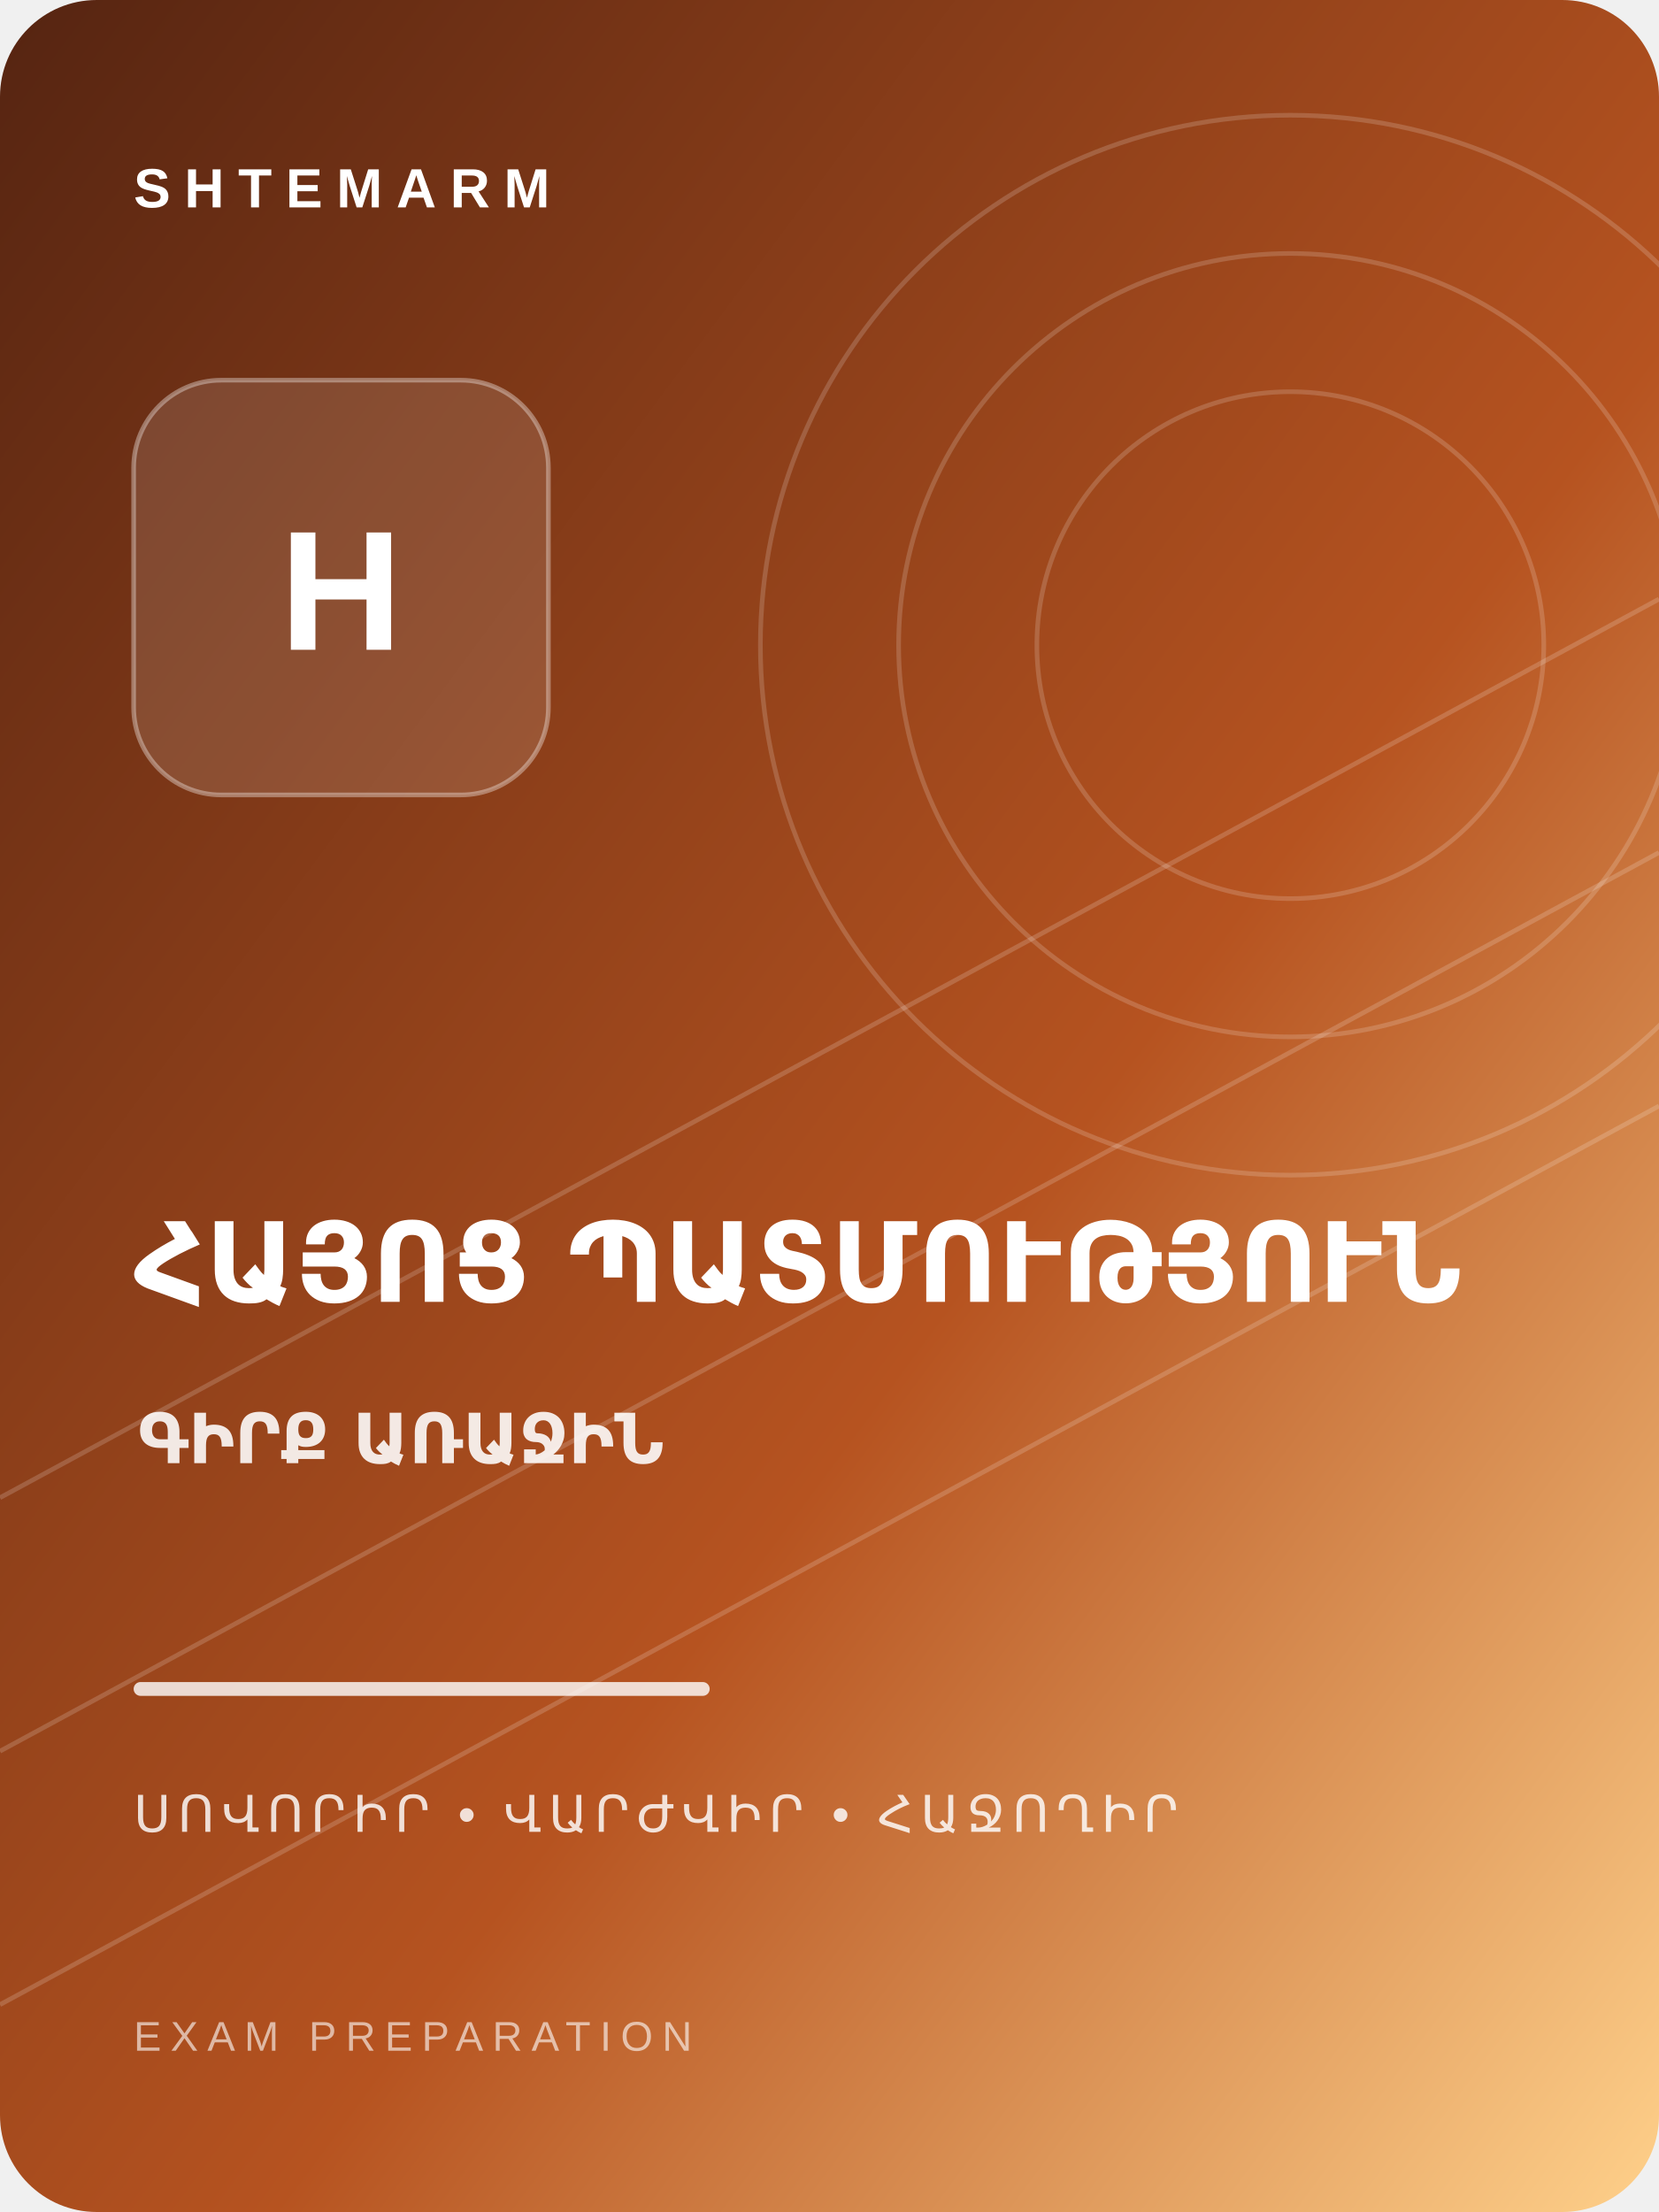
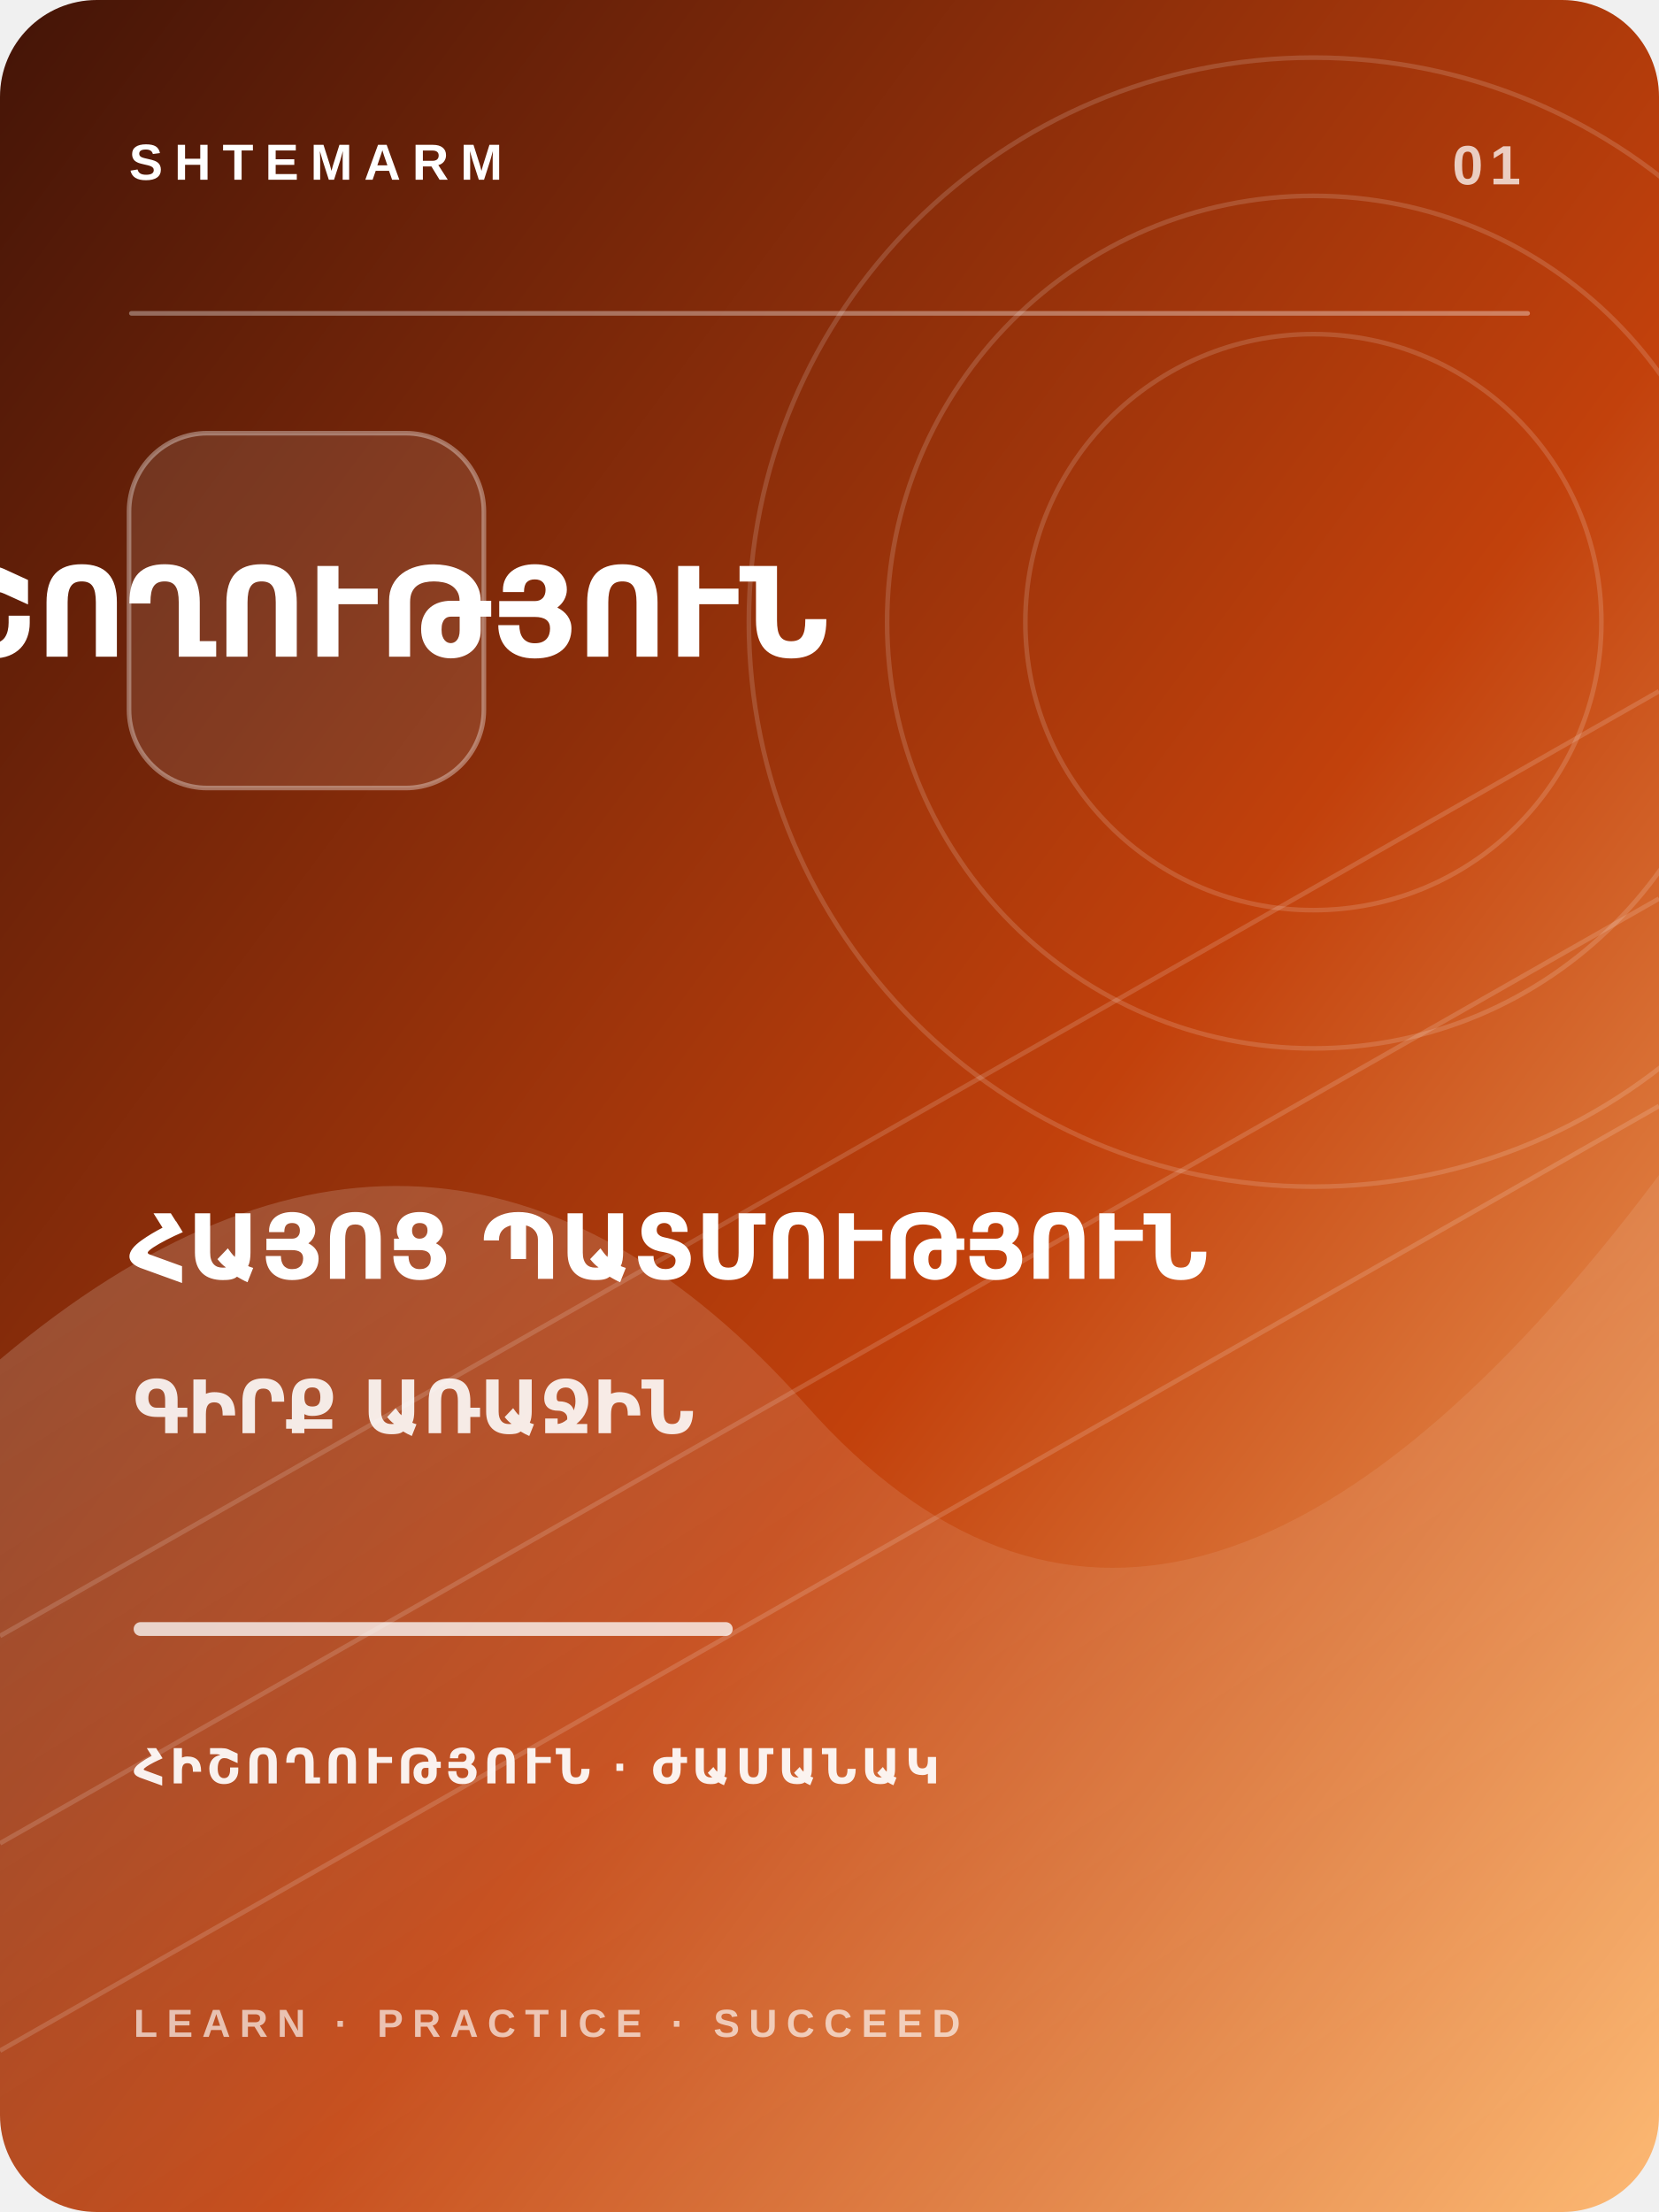
- <svg xmlns="http://www.w3.org/2000/svg" width="720" height="960" viewBox="0 0 720 960">
+ <svg xmlns="http://www.w3.org/2000/svg" width="720" height="960" viewBox="0 0 720 960" role="img" aria-label="ՀԱՅՈՑ ՊԱՏՄՈՒԹՅՈՒՆ ԳԻՐՔ ԱՌԱՋԻՆ">
  <defs>
-     <linearGradient id="g" x1="0" y1="0" x2="1" y2="1">
-       <stop stop-color="#552411" />
-       <stop offset=".58" stop-color="#b65320" />
-       <stop offset="1" stop-color="#ffd18b" />
+     <linearGradient id="bg" x1="0" y1="0" x2="1" y2="1">
+       <stop stop-color="#431407" />
+       <stop offset=".58" stop-color="#C2410C" />
+       <stop offset="1" stop-color="#FDBA74" />
+     </linearGradient>
+     <linearGradient id="shine" x1="0" y1="0" x2="1" y2="1">
+       <stop stop-color="#fff" stop-opacity=".18" />
+       <stop offset="1" stop-color="#fff" stop-opacity="0" />
    </linearGradient>
  </defs>
-   <rect width="720" height="960" rx="42" fill="url(#g)" />
-   <g fill="none" stroke="#fff" stroke-opacity=".17" stroke-width="2">
-     <circle cx="560" cy="280" r="230" />
-     <circle cx="560" cy="280" r="170" />
-     <circle cx="560" cy="280" r="110" />
-     <path d="M0 650L720 260M0 760L720 370M0 870L720 480" />
+   <rect width="720" height="960" rx="42" fill="url(#bg)" />
+   <path d="M0 590 Q190 430 350 610 T720 510 V960 H0Z" fill="url(#shine)" />
+   <g fill="none" stroke="#fff" stroke-opacity=".15" stroke-width="2">
+     <circle cx="570" cy="270" r="245" />
+     <circle cx="570" cy="270" r="185" />
+     <circle cx="570" cy="270" r="125" />
+     <path d="M0 710L720 300M0 800L720 390M0 890L720 480" />
  </g>
-   <text x="58" y="90" fill="#fff" font-family="Arial,sans-serif" font-size="24" font-weight="700" letter-spacing="6">SHTEMARM</text>
-   <rect x="58" y="165" width="180" height="180" rx="38" fill="#ffffff" fill-opacity=".12" stroke="#ffffff" stroke-opacity=".35" stroke-width="2" />
-   <text x="148" y="282" text-anchor="middle" fill="#fff" font-family="Arial,sans-serif" font-size="74" font-weight="800">H</text>
-   <text x="58" y="565" fill="#fff" font-family="Arial,sans-serif" font-size="48" font-weight="800">ՀԱՅՈՑ ՊԱՏՄՈՒԹՅՈՒՆ</text>
-   <text x="60" y="635" fill="#fff" fill-opacity=".88" font-family="Arial,sans-serif" font-size="30" font-weight="600">ԳԻՐՔ ԱՌԱՋԻՆ</text>
-   <rect x="58" y="730" width="250" height="6" rx="3" fill="#fff" fill-opacity=".8" />
-   <text x="58" y="795" fill="#fff" fill-opacity=".82" font-family="Arial,sans-serif" font-size="22" letter-spacing="3">ՍՈՎՈՐԻՐ • ՎԱՐԺՎԻՐ • ՀԱՋՈՂԻՐ</text>
-   <text x="58" y="890" fill="#fff" fill-opacity=".6" font-family="Arial,sans-serif" font-size="18" letter-spacing="4">EXAM PREPARATION</text>
+   <text x="56" y="78" fill="#fff" font-family="Arial,sans-serif" font-size="22" font-weight="800" letter-spacing="5">SHTEMARM</text>
+   <text x="660" y="80" text-anchor="end" fill="#fff" fill-opacity=".75" font-family="Arial,sans-serif" font-size="24" font-weight="800" letter-spacing="3">01</text>
+   <rect x="56" y="135" width="608" height="2" rx="1" fill="#fff" fill-opacity=".35" />
+   <rect x="56" y="188" width="154" height="154" rx="34" fill="#fff" fill-opacity=".10" stroke="#fff" stroke-opacity=".35" stroke-width="2" />
+   <text x="133" y="285" text-anchor="middle" fill="#fff" font-family="Arial,sans-serif" font-size="54" font-weight="800">ՀԻՇՈՂՈՒԹՅՈՒՆ</text>
+   <text x="56" y="555" fill="#fff" font-family="Arial,sans-serif" font-size="39" font-weight="900">ՀԱՅՈՑ ՊԱՏՄՈՒԹՅՈՒՆ</text>
+   <text x="58" y="622" fill="#fff" fill-opacity=".88" font-family="Arial,sans-serif" font-size="32" font-weight="700">ԳԻՐՔ ԱՌԱՋԻՆ</text>
+   <rect x="58" y="704" width="260" height="6" rx="3" fill="#fff" fill-opacity=".75" />
+   <text x="58" y="774" fill="#fff" fill-opacity=".92" font-family="Arial,sans-serif" font-size="21" font-weight="700" letter-spacing="2">ՀԻՇՈՂՈՒԹՅՈՒՆ · ԺԱՄԱՆԱԿ</text>
+   <text x="58" y="884" fill="#fff" fill-opacity=".65" font-family="Arial,sans-serif" font-size="17" font-weight="700" letter-spacing="4">LEARN · PRACTICE · SUCCEED</text>
</svg>
